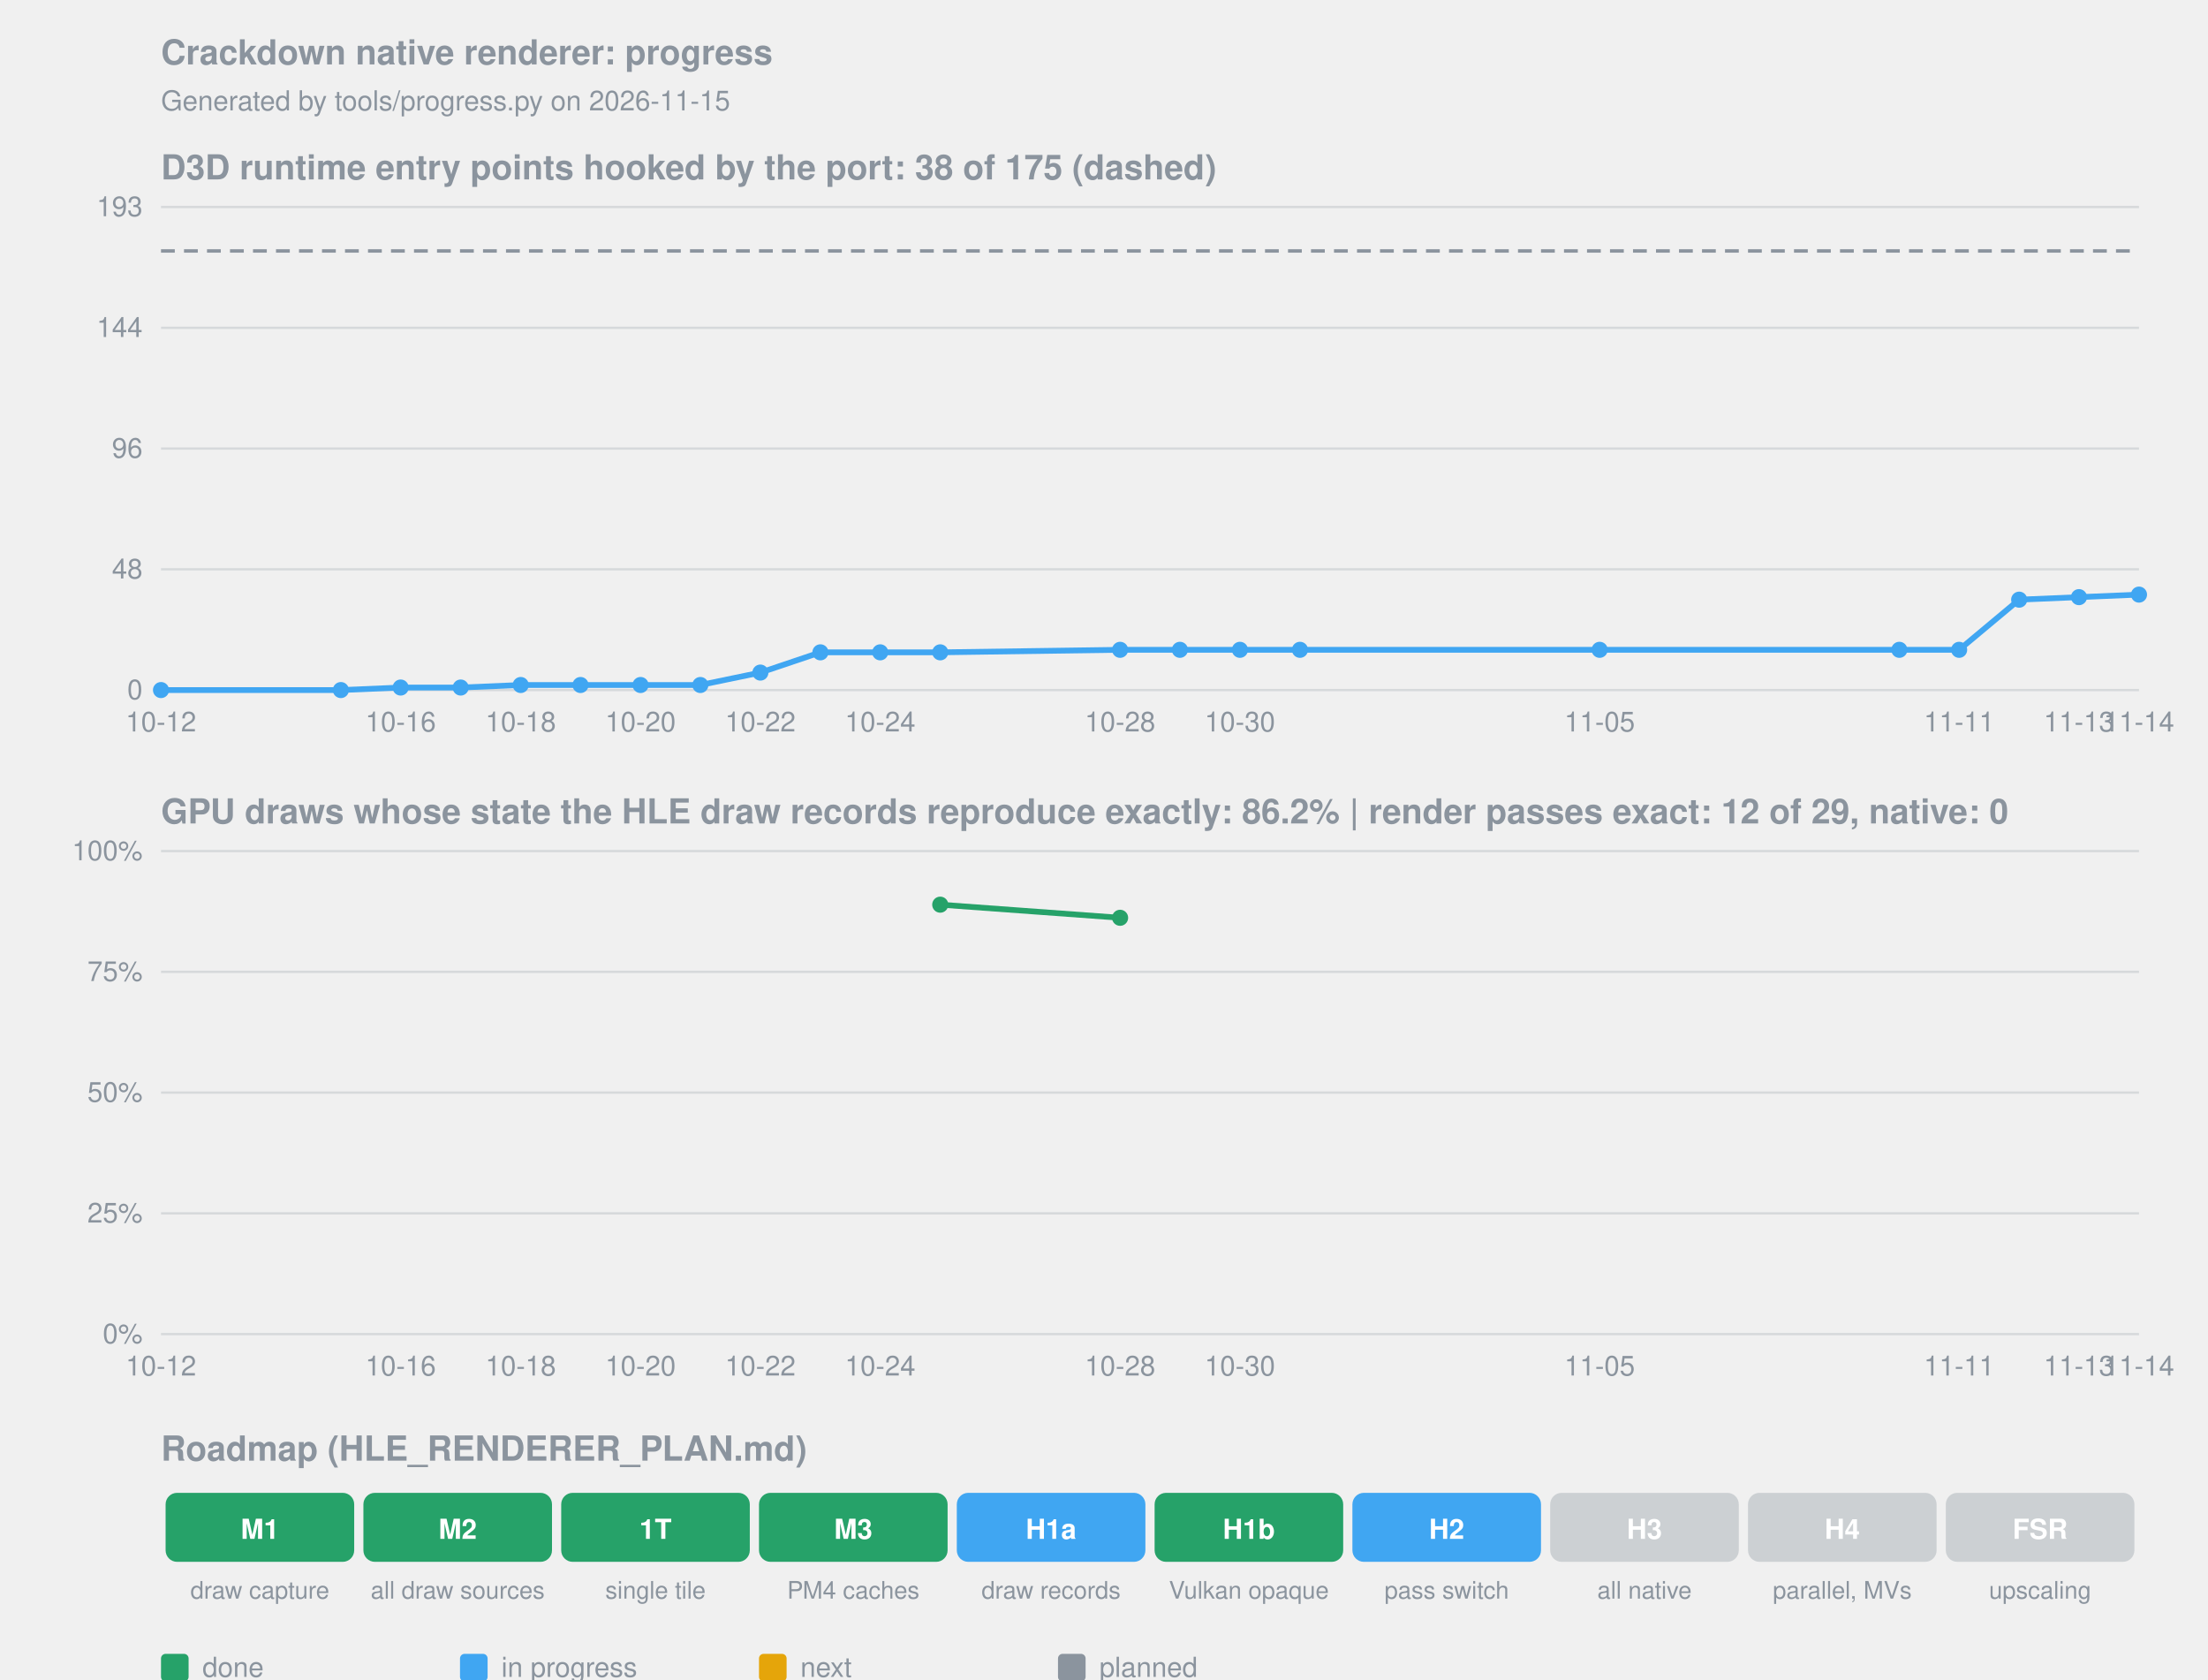
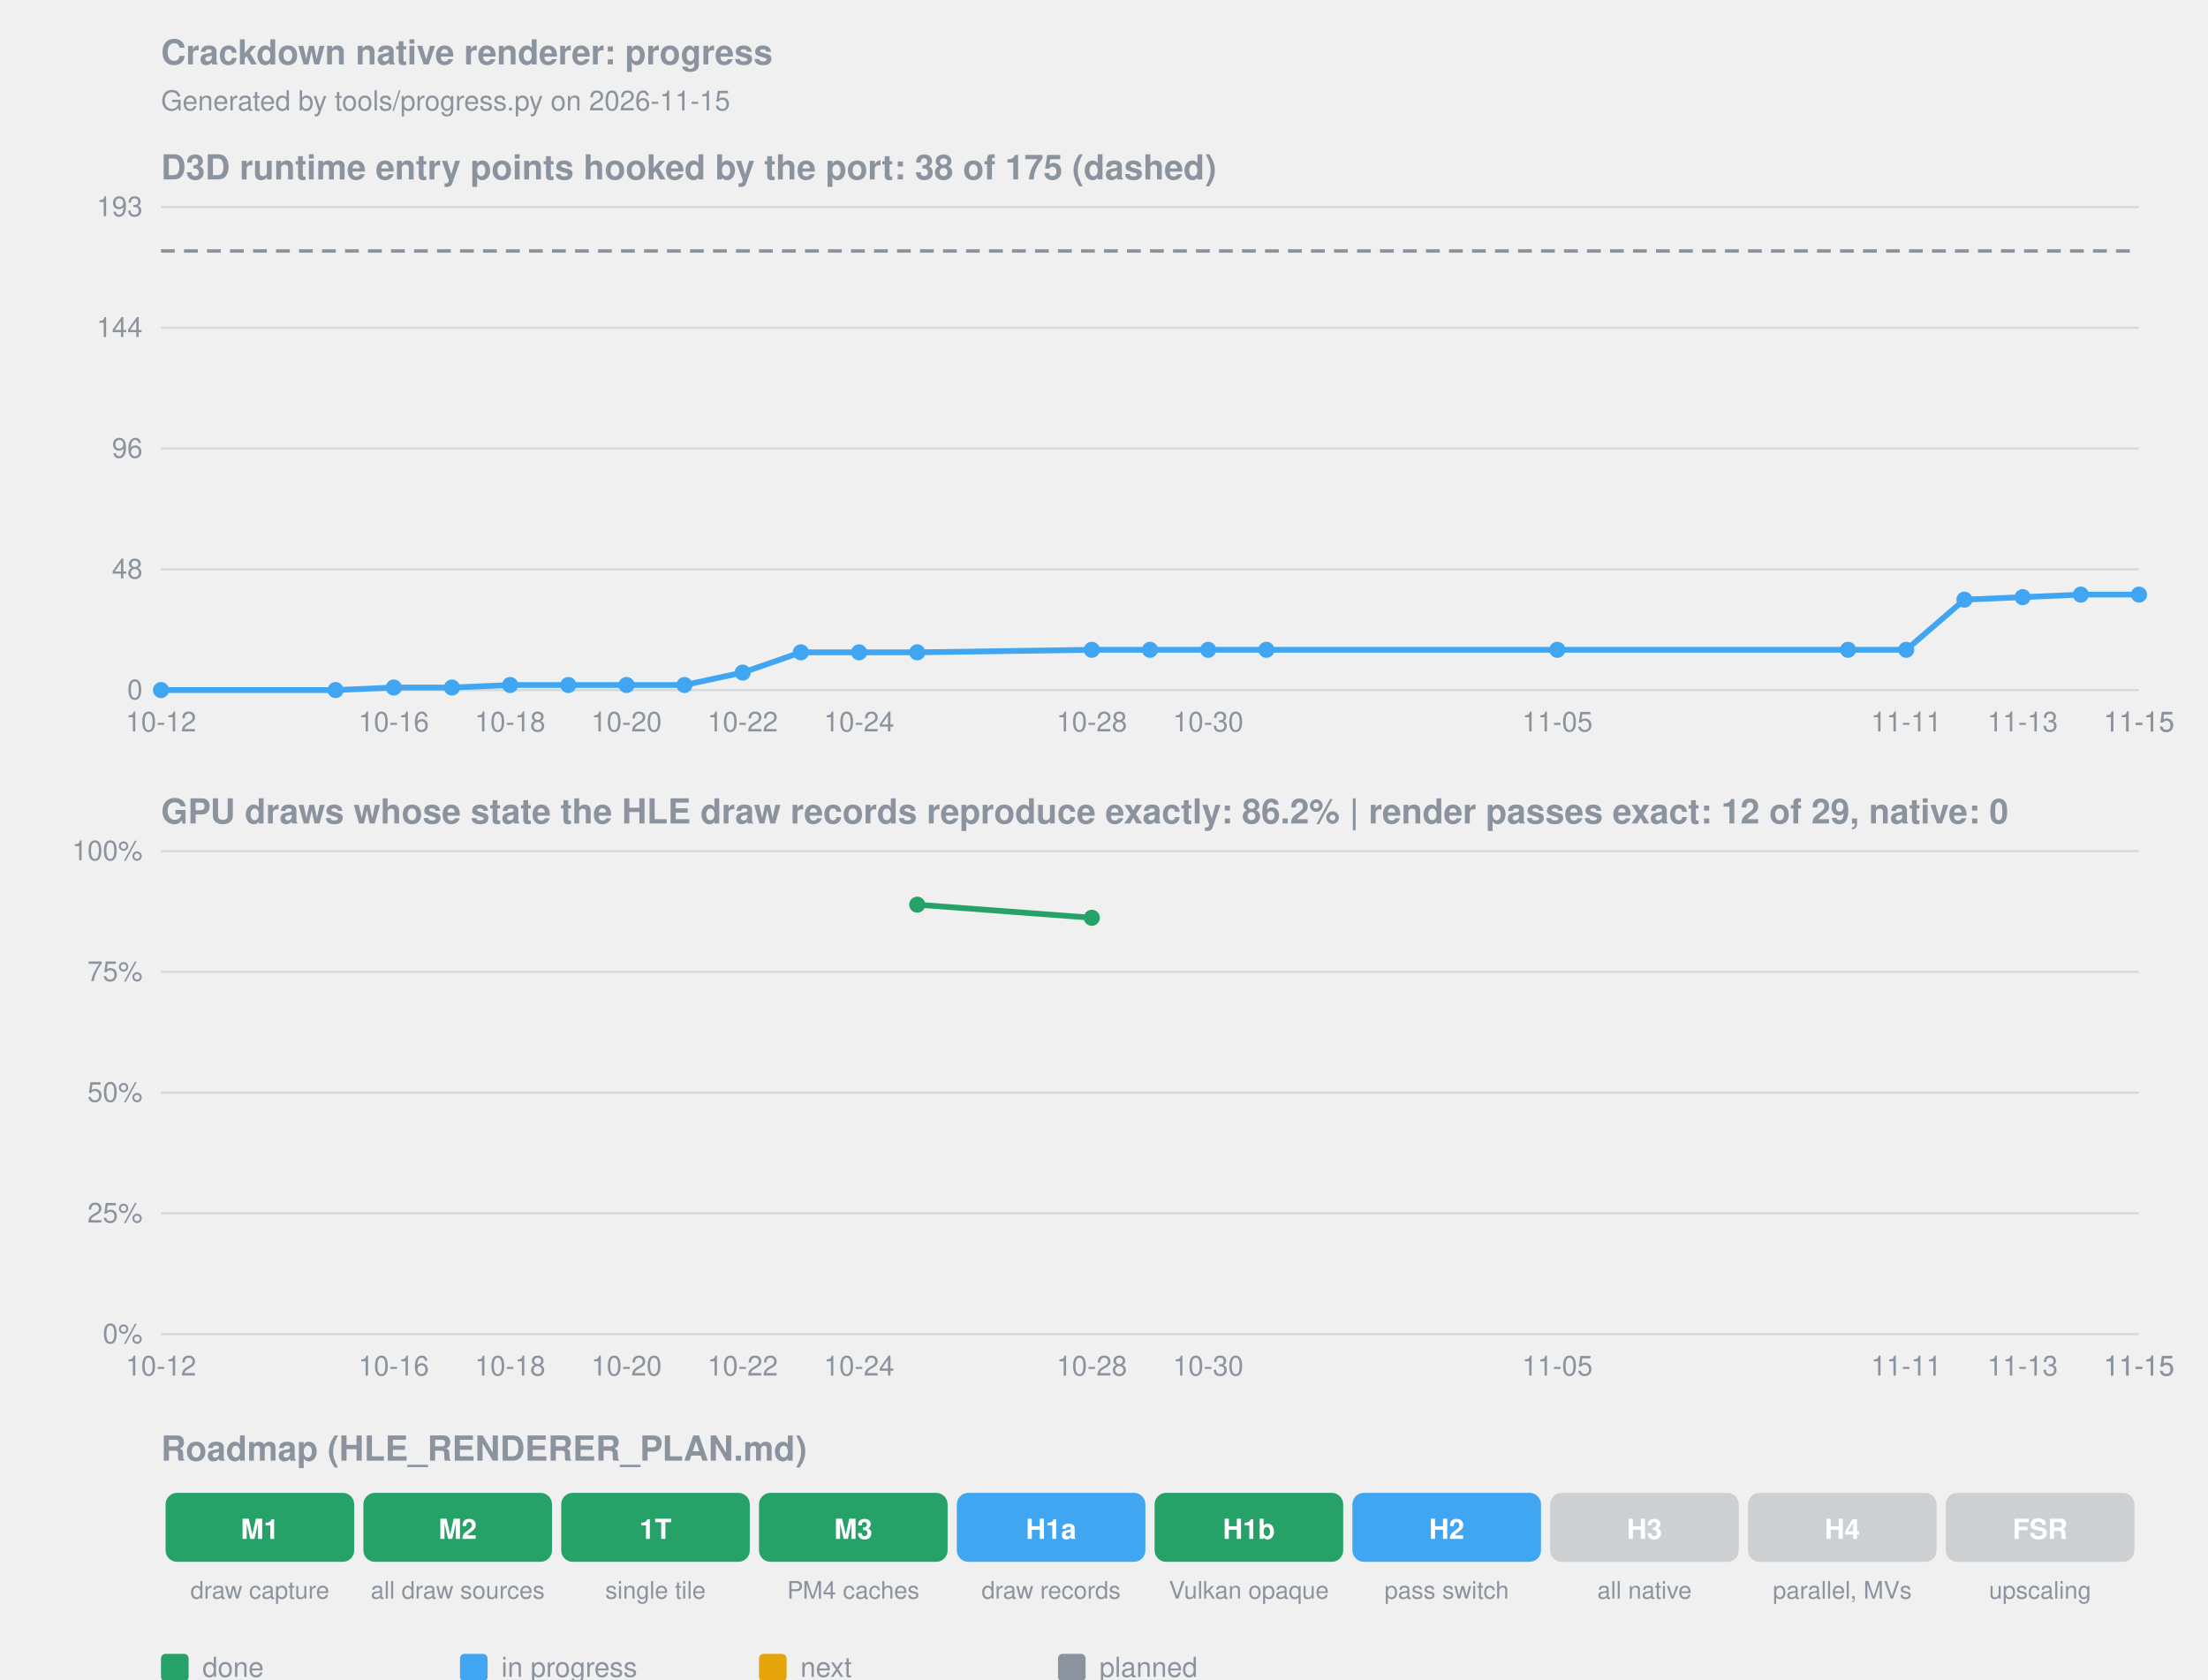
<svg xmlns="http://www.w3.org/2000/svg" width="960" height="730" viewBox="0 0 960 730" font-family="Segoe UI, Helvetica, Arial, sans-serif" font-size="12">
  <style>.t{fill:#8b949e}.h{fill:#8b949e;font-size:15px;font-weight:600}.g{stroke:#8b949e;stroke-opacity:.25}.a{fill:none;stroke:#40a6f2;stroke-width:2.5}.d{fill:none;stroke:#8b949e;stroke-width:1.5;stroke-dasharray:6 4}.m{fill:none;stroke:#26a269;stroke-width:2.5}</style>
  <text class="h" x="70" y="28">Crackdown native renderer: progress</text>
  <text class="t" x="70" y="48">Generated by tools/progress.py on 2026-11-15</text>
  <text class="h" x="70" y="78">D3D runtime entry points hooked by the port: 38 of 175 (dashed)</text>
  <line class="g" x1="70" x2="930" y1="300.0" y2="300.0" />
  <text class="t" x="62" y="304.0" text-anchor="end">0</text>
  <line class="g" x1="70" x2="930" y1="247.5" y2="247.5" />
  <text class="t" x="62" y="251.5" text-anchor="end">48</text>
  <line class="g" x1="70" x2="930" y1="195.0" y2="195.0" />
  <text class="t" x="62" y="199.0" text-anchor="end">96</text>
  <line class="g" x1="70" x2="930" y1="142.5" y2="142.5" />
  <text class="t" x="62" y="146.5" text-anchor="end">144</text>
  <line class="g" x1="70" x2="930" y1="90.0" y2="90.0" />
  <text class="t" x="62" y="94.0" text-anchor="end">193</text>
  <line class="d" x1="70" x2="930" y1="109.1" y2="109.1" />
-   <polyline class="a" points="70.0,300.0 148.2,300.0 174.2,298.9 200.3,298.9 226.4,297.8 252.4,297.8 278.5,297.8 304.5,297.8 330.6,292.4 356.7,283.6 382.7,283.6 408.8,283.6 487.0,282.5 513.0,282.5 539.1,282.5 565.2,282.5 695.5,282.5 825.8,282.5 851.8,282.5 877.9,260.7 903.9,259.6 930.0,258.5" />
+   <polyline class="a" points="70.0,300.0 145.9,300.0 171.2,298.9 196.5,298.9 221.8,297.8 247.1,297.8 272.4,297.8 297.6,297.8 322.9,292.4 348.2,283.6 373.5,283.6 398.8,283.6 474.7,282.5 500.0,282.5 525.3,282.5 550.6,282.5 677.1,282.5 803.5,282.5 828.8,282.5 854.1,260.7 879.4,259.6 904.7,258.5 930.0,258.5" />
  <circle cx="70.0" cy="300.0" r="3.5" fill="#40a6f2" />
-   <circle cx="148.2" cy="300.0" r="3.5" fill="#40a6f2" />
-   <circle cx="174.2" cy="298.9" r="3.5" fill="#40a6f2" />
-   <circle cx="200.3" cy="298.9" r="3.5" fill="#40a6f2" />
-   <circle cx="226.4" cy="297.8" r="3.5" fill="#40a6f2" />
-   <circle cx="252.4" cy="297.8" r="3.5" fill="#40a6f2" />
-   <circle cx="278.5" cy="297.8" r="3.5" fill="#40a6f2" />
-   <circle cx="304.5" cy="297.8" r="3.5" fill="#40a6f2" />
-   <circle cx="330.6" cy="292.4" r="3.5" fill="#40a6f2" />
-   <circle cx="356.7" cy="283.6" r="3.5" fill="#40a6f2" />
-   <circle cx="382.7" cy="283.6" r="3.5" fill="#40a6f2" />
-   <circle cx="408.8" cy="283.6" r="3.5" fill="#40a6f2" />
-   <circle cx="487.0" cy="282.5" r="3.5" fill="#40a6f2" />
-   <circle cx="513.0" cy="282.5" r="3.5" fill="#40a6f2" />
-   <circle cx="539.1" cy="282.5" r="3.5" fill="#40a6f2" />
-   <circle cx="565.2" cy="282.5" r="3.5" fill="#40a6f2" />
-   <circle cx="695.5" cy="282.5" r="3.5" fill="#40a6f2" />
-   <circle cx="825.8" cy="282.5" r="3.5" fill="#40a6f2" />
-   <circle cx="851.8" cy="282.5" r="3.5" fill="#40a6f2" />
-   <circle cx="877.9" cy="260.7" r="3.5" fill="#40a6f2" />
-   <circle cx="903.9" cy="259.6" r="3.5" fill="#40a6f2" />
+   <circle cx="145.9" cy="300.0" r="3.5" fill="#40a6f2" />
+   <circle cx="171.2" cy="298.9" r="3.5" fill="#40a6f2" />
+   <circle cx="196.5" cy="298.9" r="3.5" fill="#40a6f2" />
+   <circle cx="221.8" cy="297.8" r="3.5" fill="#40a6f2" />
+   <circle cx="247.1" cy="297.8" r="3.5" fill="#40a6f2" />
+   <circle cx="272.4" cy="297.8" r="3.5" fill="#40a6f2" />
+   <circle cx="297.6" cy="297.8" r="3.5" fill="#40a6f2" />
+   <circle cx="322.9" cy="292.4" r="3.5" fill="#40a6f2" />
+   <circle cx="348.2" cy="283.6" r="3.5" fill="#40a6f2" />
+   <circle cx="373.5" cy="283.6" r="3.5" fill="#40a6f2" />
+   <circle cx="398.8" cy="283.6" r="3.5" fill="#40a6f2" />
+   <circle cx="474.7" cy="282.5" r="3.5" fill="#40a6f2" />
+   <circle cx="500.0" cy="282.5" r="3.5" fill="#40a6f2" />
+   <circle cx="525.3" cy="282.5" r="3.5" fill="#40a6f2" />
+   <circle cx="550.6" cy="282.5" r="3.5" fill="#40a6f2" />
+   <circle cx="677.1" cy="282.5" r="3.5" fill="#40a6f2" />
+   <circle cx="803.5" cy="282.5" r="3.5" fill="#40a6f2" />
+   <circle cx="828.8" cy="282.5" r="3.5" fill="#40a6f2" />
+   <circle cx="854.1" cy="260.7" r="3.5" fill="#40a6f2" />
+   <circle cx="879.4" cy="259.6" r="3.5" fill="#40a6f2" />
+   <circle cx="904.7" cy="258.5" r="3.5" fill="#40a6f2" />
  <circle cx="930.0" cy="258.5" r="3.5" fill="#40a6f2" />
  <text class="t" x="70.0" y="318" text-anchor="middle">10-12</text>
-   <text class="t" x="174.2" y="318" text-anchor="middle">10-16</text>
-   <text class="t" x="226.4" y="318" text-anchor="middle">10-18</text>
-   <text class="t" x="278.5" y="318" text-anchor="middle">10-20</text>
-   <text class="t" x="330.6" y="318" text-anchor="middle">10-22</text>
-   <text class="t" x="382.7" y="318" text-anchor="middle">10-24</text>
-   <text class="t" x="487.0" y="318" text-anchor="middle">10-28</text>
-   <text class="t" x="539.1" y="318" text-anchor="middle">10-30</text>
-   <text class="t" x="695.5" y="318" text-anchor="middle">11-05</text>
-   <text class="t" x="851.8" y="318" text-anchor="middle">11-11</text>
-   <text class="t" x="903.9" y="318" text-anchor="middle">11-13</text>
-   <text class="t" x="930.0" y="318" text-anchor="middle">11-14</text>
+   <text class="t" x="171.2" y="318" text-anchor="middle">10-16</text>
+   <text class="t" x="221.8" y="318" text-anchor="middle">10-18</text>
+   <text class="t" x="272.4" y="318" text-anchor="middle">10-20</text>
+   <text class="t" x="322.9" y="318" text-anchor="middle">10-22</text>
+   <text class="t" x="373.5" y="318" text-anchor="middle">10-24</text>
+   <text class="t" x="474.7" y="318" text-anchor="middle">10-28</text>
+   <text class="t" x="525.3" y="318" text-anchor="middle">10-30</text>
+   <text class="t" x="677.1" y="318" text-anchor="middle">11-05</text>
+   <text class="t" x="828.8" y="318" text-anchor="middle">11-11</text>
+   <text class="t" x="879.4" y="318" text-anchor="middle">11-13</text>
+   <text class="t" x="930.0" y="318" text-anchor="middle">11-15</text>
+   <text class="t" x="930.0" y="318" text-anchor="middle">11-15</text>
  <text class="h" x="70" y="358">GPU draws whose state the HLE draw records reproduce exactly: 86.2%  |  render passes exact: 12 of 29, native: 0</text>
  <line class="g" x1="70" x2="930" y1="580.0" y2="580.0" />
  <text class="t" x="62" y="584.0" text-anchor="end">0%</text>
  <line class="g" x1="70" x2="930" y1="527.5" y2="527.5" />
  <text class="t" x="62" y="531.5" text-anchor="end">25%</text>
  <line class="g" x1="70" x2="930" y1="475.0" y2="475.0" />
  <text class="t" x="62" y="479.0" text-anchor="end">50%</text>
  <line class="g" x1="70" x2="930" y1="422.5" y2="422.5" />
  <text class="t" x="62" y="426.5" text-anchor="end">75%</text>
  <line class="g" x1="70" x2="930" y1="370.0" y2="370.0" />
  <text class="t" x="62" y="374.0" text-anchor="end">100%</text>
-   <polyline class="m" points="408.8,393.3 487.0,399.0" />
-   <circle cx="408.8" cy="393.3" r="3.5" fill="#26a269" />
-   <circle cx="487.0" cy="399.0" r="3.5" fill="#26a269" />
+   <polyline class="m" points="398.8,393.3 474.7,399.0" />
+   <circle cx="398.8" cy="393.3" r="3.5" fill="#26a269" />
+   <circle cx="474.7" cy="399.0" r="3.5" fill="#26a269" />
  <text class="t" x="70.0" y="598" text-anchor="middle">10-12</text>
-   <text class="t" x="174.2" y="598" text-anchor="middle">10-16</text>
-   <text class="t" x="226.4" y="598" text-anchor="middle">10-18</text>
-   <text class="t" x="278.5" y="598" text-anchor="middle">10-20</text>
-   <text class="t" x="330.6" y="598" text-anchor="middle">10-22</text>
-   <text class="t" x="382.7" y="598" text-anchor="middle">10-24</text>
-   <text class="t" x="487.0" y="598" text-anchor="middle">10-28</text>
-   <text class="t" x="539.1" y="598" text-anchor="middle">10-30</text>
-   <text class="t" x="695.5" y="598" text-anchor="middle">11-05</text>
-   <text class="t" x="851.8" y="598" text-anchor="middle">11-11</text>
-   <text class="t" x="903.9" y="598" text-anchor="middle">11-13</text>
-   <text class="t" x="930.0" y="598" text-anchor="middle">11-14</text>
+   <text class="t" x="171.2" y="598" text-anchor="middle">10-16</text>
+   <text class="t" x="221.8" y="598" text-anchor="middle">10-18</text>
+   <text class="t" x="272.4" y="598" text-anchor="middle">10-20</text>
+   <text class="t" x="322.9" y="598" text-anchor="middle">10-22</text>
+   <text class="t" x="373.5" y="598" text-anchor="middle">10-24</text>
+   <text class="t" x="474.7" y="598" text-anchor="middle">10-28</text>
+   <text class="t" x="525.3" y="598" text-anchor="middle">10-30</text>
+   <text class="t" x="677.1" y="598" text-anchor="middle">11-05</text>
+   <text class="t" x="828.8" y="598" text-anchor="middle">11-11</text>
+   <text class="t" x="879.4" y="598" text-anchor="middle">11-13</text>
+   <text class="t" x="930.0" y="598" text-anchor="middle">11-15</text>
+   <text class="t" x="930.0" y="598" text-anchor="middle">11-15</text>
  <text class="h" x="70" y="635">Roadmap (HLE_RENDERER_PLAN.md)</text>
  <rect x="72.0" y="649" width="82.0" height="30" rx="5" fill="#26a269" fill-opacity="1" />
  <text x="113.0" y="669" text-anchor="middle" fill="#ffffff" font-weight="600">M1</text>
  <text class="t" x="113.0" y="695" text-anchor="middle" font-size="10.5">draw capture</text>
  <rect x="158.0" y="649" width="82.0" height="30" rx="5" fill="#26a269" fill-opacity="1" />
  <text x="199.0" y="669" text-anchor="middle" fill="#ffffff" font-weight="600">M2</text>
  <text class="t" x="199.0" y="695" text-anchor="middle" font-size="10.5">all draw sources</text>
  <rect x="244.0" y="649" width="82.0" height="30" rx="5" fill="#26a269" fill-opacity="1" />
  <text x="285.0" y="669" text-anchor="middle" fill="#ffffff" font-weight="600">1T</text>
  <text class="t" x="285.0" y="695" text-anchor="middle" font-size="10.5">single tile</text>
  <rect x="330.0" y="649" width="82.0" height="30" rx="5" fill="#26a269" fill-opacity="1" />
  <text x="371.0" y="669" text-anchor="middle" fill="#ffffff" font-weight="600">M3</text>
  <text class="t" x="371.0" y="695" text-anchor="middle" font-size="10.5">PM4 caches</text>
  <rect x="416.0" y="649" width="82.0" height="30" rx="5" fill="#40a6f2" fill-opacity="1" />
  <text x="457.0" y="669" text-anchor="middle" fill="#ffffff" font-weight="600">H1a</text>
  <text class="t" x="457.0" y="695" text-anchor="middle" font-size="10.5">draw records</text>
  <rect x="502.0" y="649" width="82.0" height="30" rx="5" fill="#26a269" fill-opacity="1" />
  <text x="543.0" y="669" text-anchor="middle" fill="#ffffff" font-weight="600">H1b</text>
  <text class="t" x="543.0" y="695" text-anchor="middle" font-size="10.5">Vulkan opaque</text>
  <rect x="588.0" y="649" width="82.0" height="30" rx="5" fill="#40a6f2" fill-opacity="1" />
  <text x="629.0" y="669" text-anchor="middle" fill="#ffffff" font-weight="600">H2</text>
  <text class="t" x="629.0" y="695" text-anchor="middle" font-size="10.5">pass switch</text>
  <rect x="674.0" y="649" width="82.0" height="30" rx="5" fill="#8b949e" fill-opacity=".35" />
  <text x="715.0" y="669" text-anchor="middle" fill="#ffffff" font-weight="600">H3</text>
  <text class="t" x="715.0" y="695" text-anchor="middle" font-size="10.5">all native</text>
  <rect x="760.0" y="649" width="82.0" height="30" rx="5" fill="#8b949e" fill-opacity=".35" />
  <text x="801.0" y="669" text-anchor="middle" fill="#ffffff" font-weight="600">H4</text>
  <text class="t" x="801.0" y="695" text-anchor="middle" font-size="10.5">parallel, MVs</text>
  <rect x="846.0" y="649" width="82.0" height="30" rx="5" fill="#8b949e" fill-opacity=".35" />
  <text x="887.0" y="669" text-anchor="middle" fill="#ffffff" font-weight="600">FSR</text>
  <text class="t" x="887.0" y="695" text-anchor="middle" font-size="10.5">upscaling</text>
  <rect x="70" y="719" width="12" height="12" rx="2" fill="#26a269" />
  <text class="t" x="88" y="729">done</text>
  <rect x="200" y="719" width="12" height="12" rx="2" fill="#40a6f2" />
  <text class="t" x="218" y="729">in progress</text>
  <rect x="330" y="719" width="12" height="12" rx="2" fill="#e5a50a" />
  <text class="t" x="348" y="729">next</text>
  <rect x="460" y="719" width="12" height="12" rx="2" fill="#8b949e" />
  <text class="t" x="478" y="729">planned</text>
</svg>
